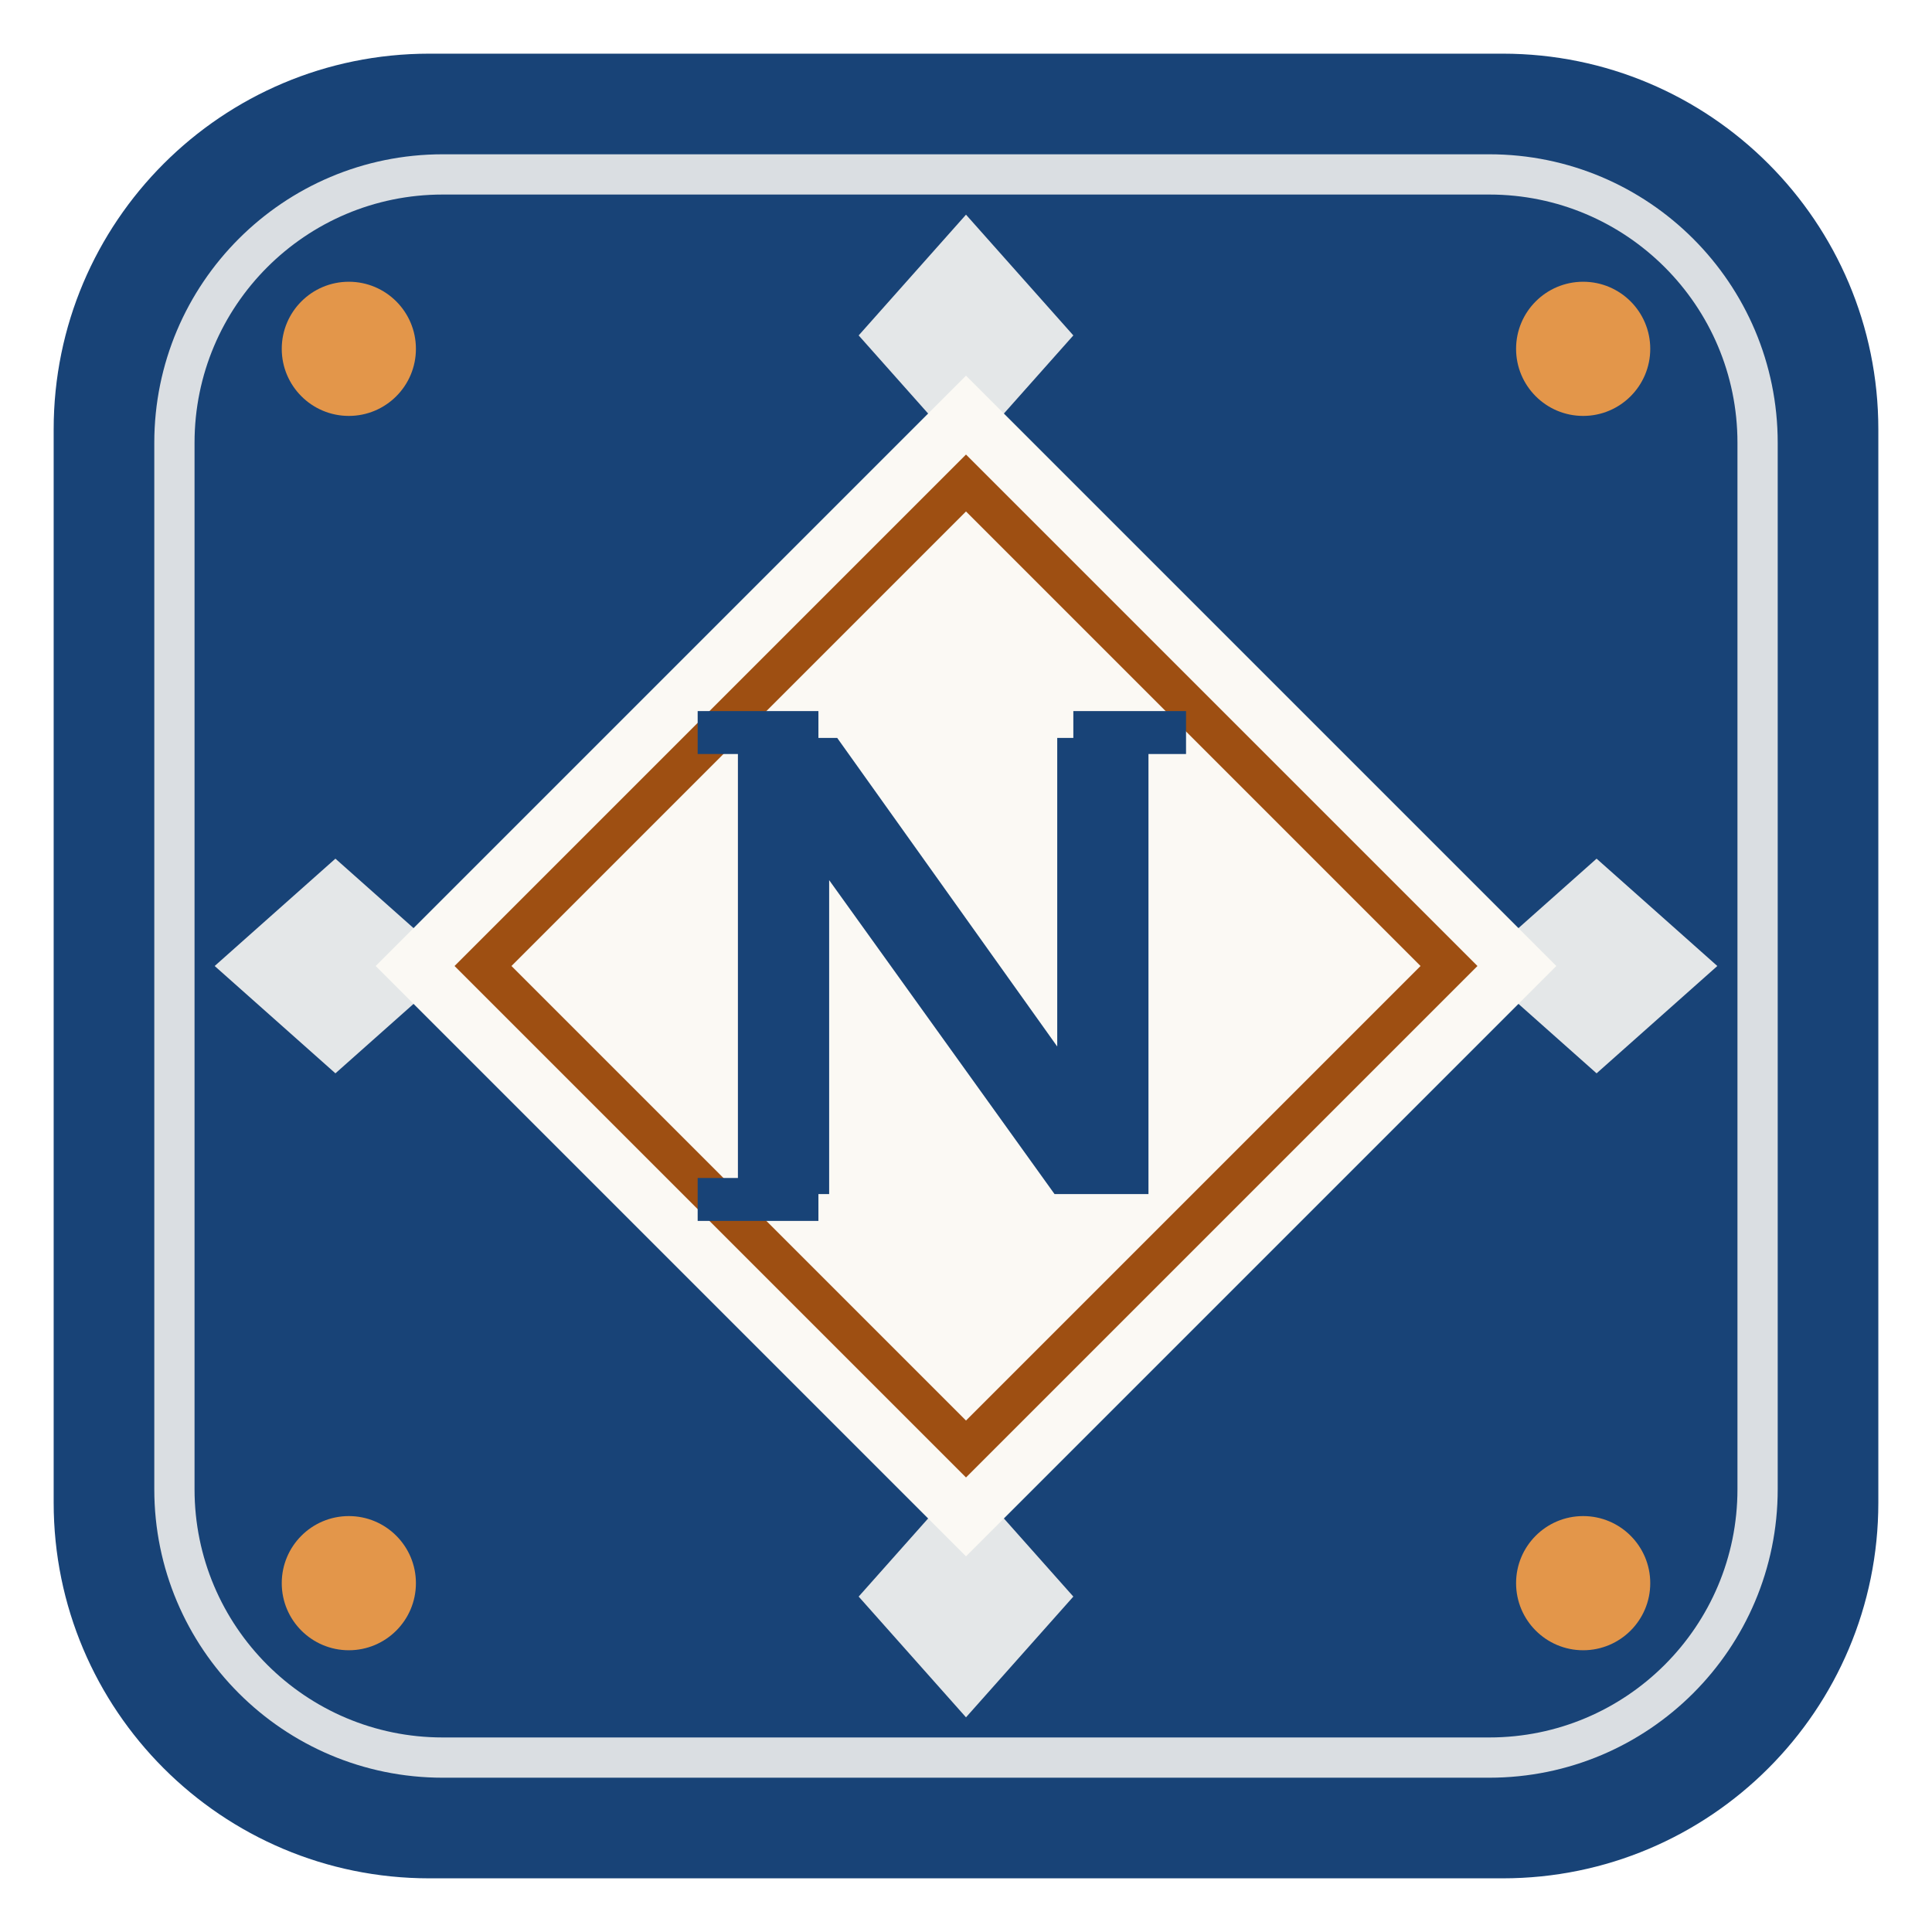
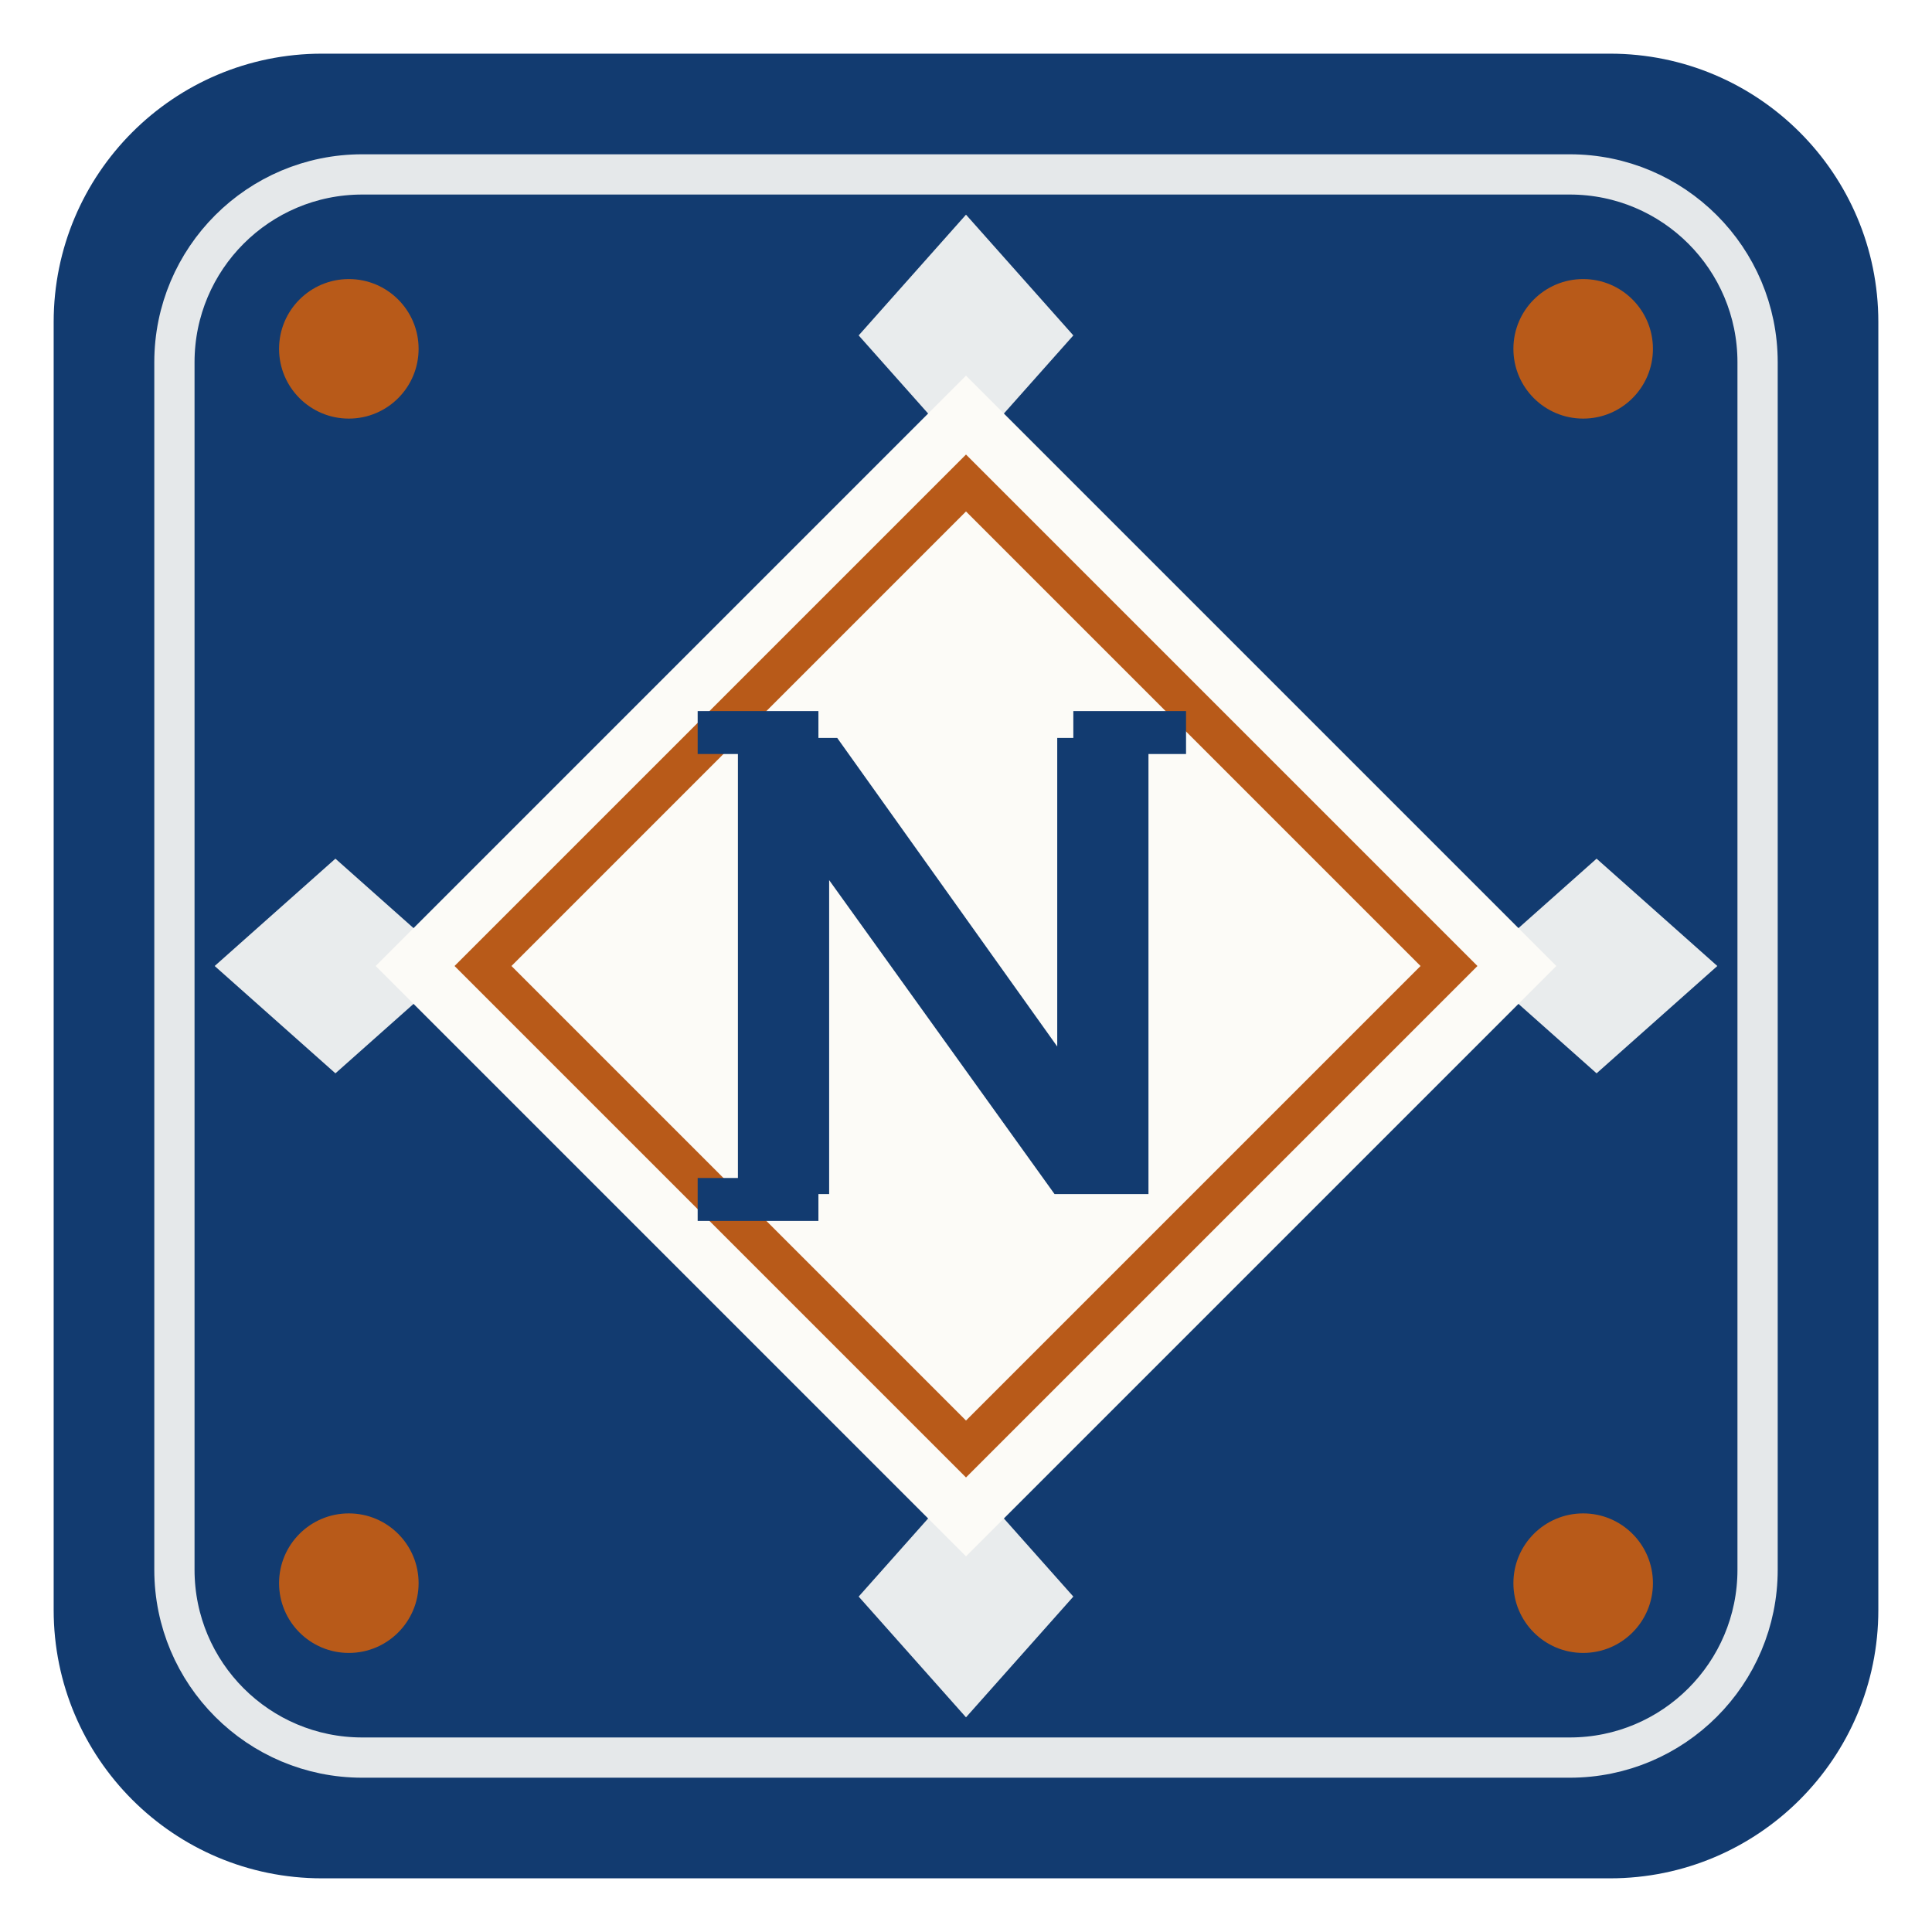
<svg xmlns="http://www.w3.org/2000/svg" viewBox="0 0 72 72" role="img" aria-label="Cafe Nossa azulejo tile mark">
-   <rect x="2" y="2" width="68" height="68" rx="14" fill="#184377" />
-   <rect x="6.5" y="6.5" width="59" height="59" rx="10" fill="none" stroke="#FBF9F4" stroke-width="1.5" stroke-opacity="0.85" />
-   <circle cx="13" cy="13" r="2.5" fill="#E3964A" />
-   <circle cx="59" cy="13" r="2.5" fill="#E3964A" />
-   <circle cx="13" cy="59" r="2.5" fill="#E3964A" />
-   <circle cx="59" cy="59" r="2.5" fill="#E3964A" />
-   <path d="M36 8 L40 12.5 L36 17 L32 12.5 Z M36 55 L40 59.5 L36 64 L32 59.5 Z M8 36 L12.5 32 L17 36 L12.5 40 Z M55 36 L59.5 32 L64 36 L59.5 40 Z" fill="#FBF9F4" fill-opacity="0.9" />
-   <polygon points="36,14 58,36 36,58 14,36" fill="#FBF9F4" />
-   <polygon points="36,18 54,36 36,54 18,36" fill="none" stroke="#9E4F12" stroke-width="1.5" />
-   <path d="M27.5 44.5V27.5H31.2L39.4 39V27.5H42.8V44.5H39.3L30.9 32.8V44.5H27.5Z" fill="#184377" />
-   <rect x="26" y="26.5" width="4.5" height="1.6" fill="#184377" />
-   <rect x="40" y="26.5" width="4.2" height="1.6" fill="#184377" />
-   <rect x="26" y="43.9" width="4.5" height="1.6" fill="#184377" />
+   <rect x="2" y="2" width="68" height="68" rx="10" fill="#123B70" />
+   <rect x="6.5" y="6.5" width="59" height="59" rx="7" fill="none" stroke="#FCFBF7" stroke-width="1.5" stroke-opacity="0.9" />
+   <circle cx="13" cy="13" r="2.6" fill="#B85A19" />
+   <circle cx="59" cy="13" r="2.6" fill="#B85A19" />
+   <circle cx="13" cy="59" r="2.6" fill="#B85A19" />
+   <circle cx="59" cy="59" r="2.6" fill="#B85A19" />
+   <path d="M36 8 L40 12.5 L36 17 L32 12.5 Z M36 55 L40 59.5 L36 64 L32 59.5 Z M8 36 L12.5 32 L17 36 L12.5 40 Z M55 36 L59.5 32 L64 36 L59.5 40 Z" fill="#FCFBF7" fill-opacity="0.92" />
+   <polygon points="36,14 58,36 36,58 14,36" fill="#FCFBF7" />
+   <polygon points="36,18 54,36 36,54 18,36" fill="none" stroke="#B85A19" stroke-width="1.5" />
+   <path d="M27.5 44.5V27.5H31.2L39.4 39V27.5H42.8V44.5H39.3L30.9 32.8V44.5H27.5Z" fill="#123B70" />
+   <rect x="26" y="26.5" width="4.5" height="1.6" fill="#123B70" />
+   <rect x="40" y="26.5" width="4.2" height="1.6" fill="#123B70" />
+   <rect x="26" y="43.9" width="4.5" height="1.6" fill="#123B70" />
</svg>
